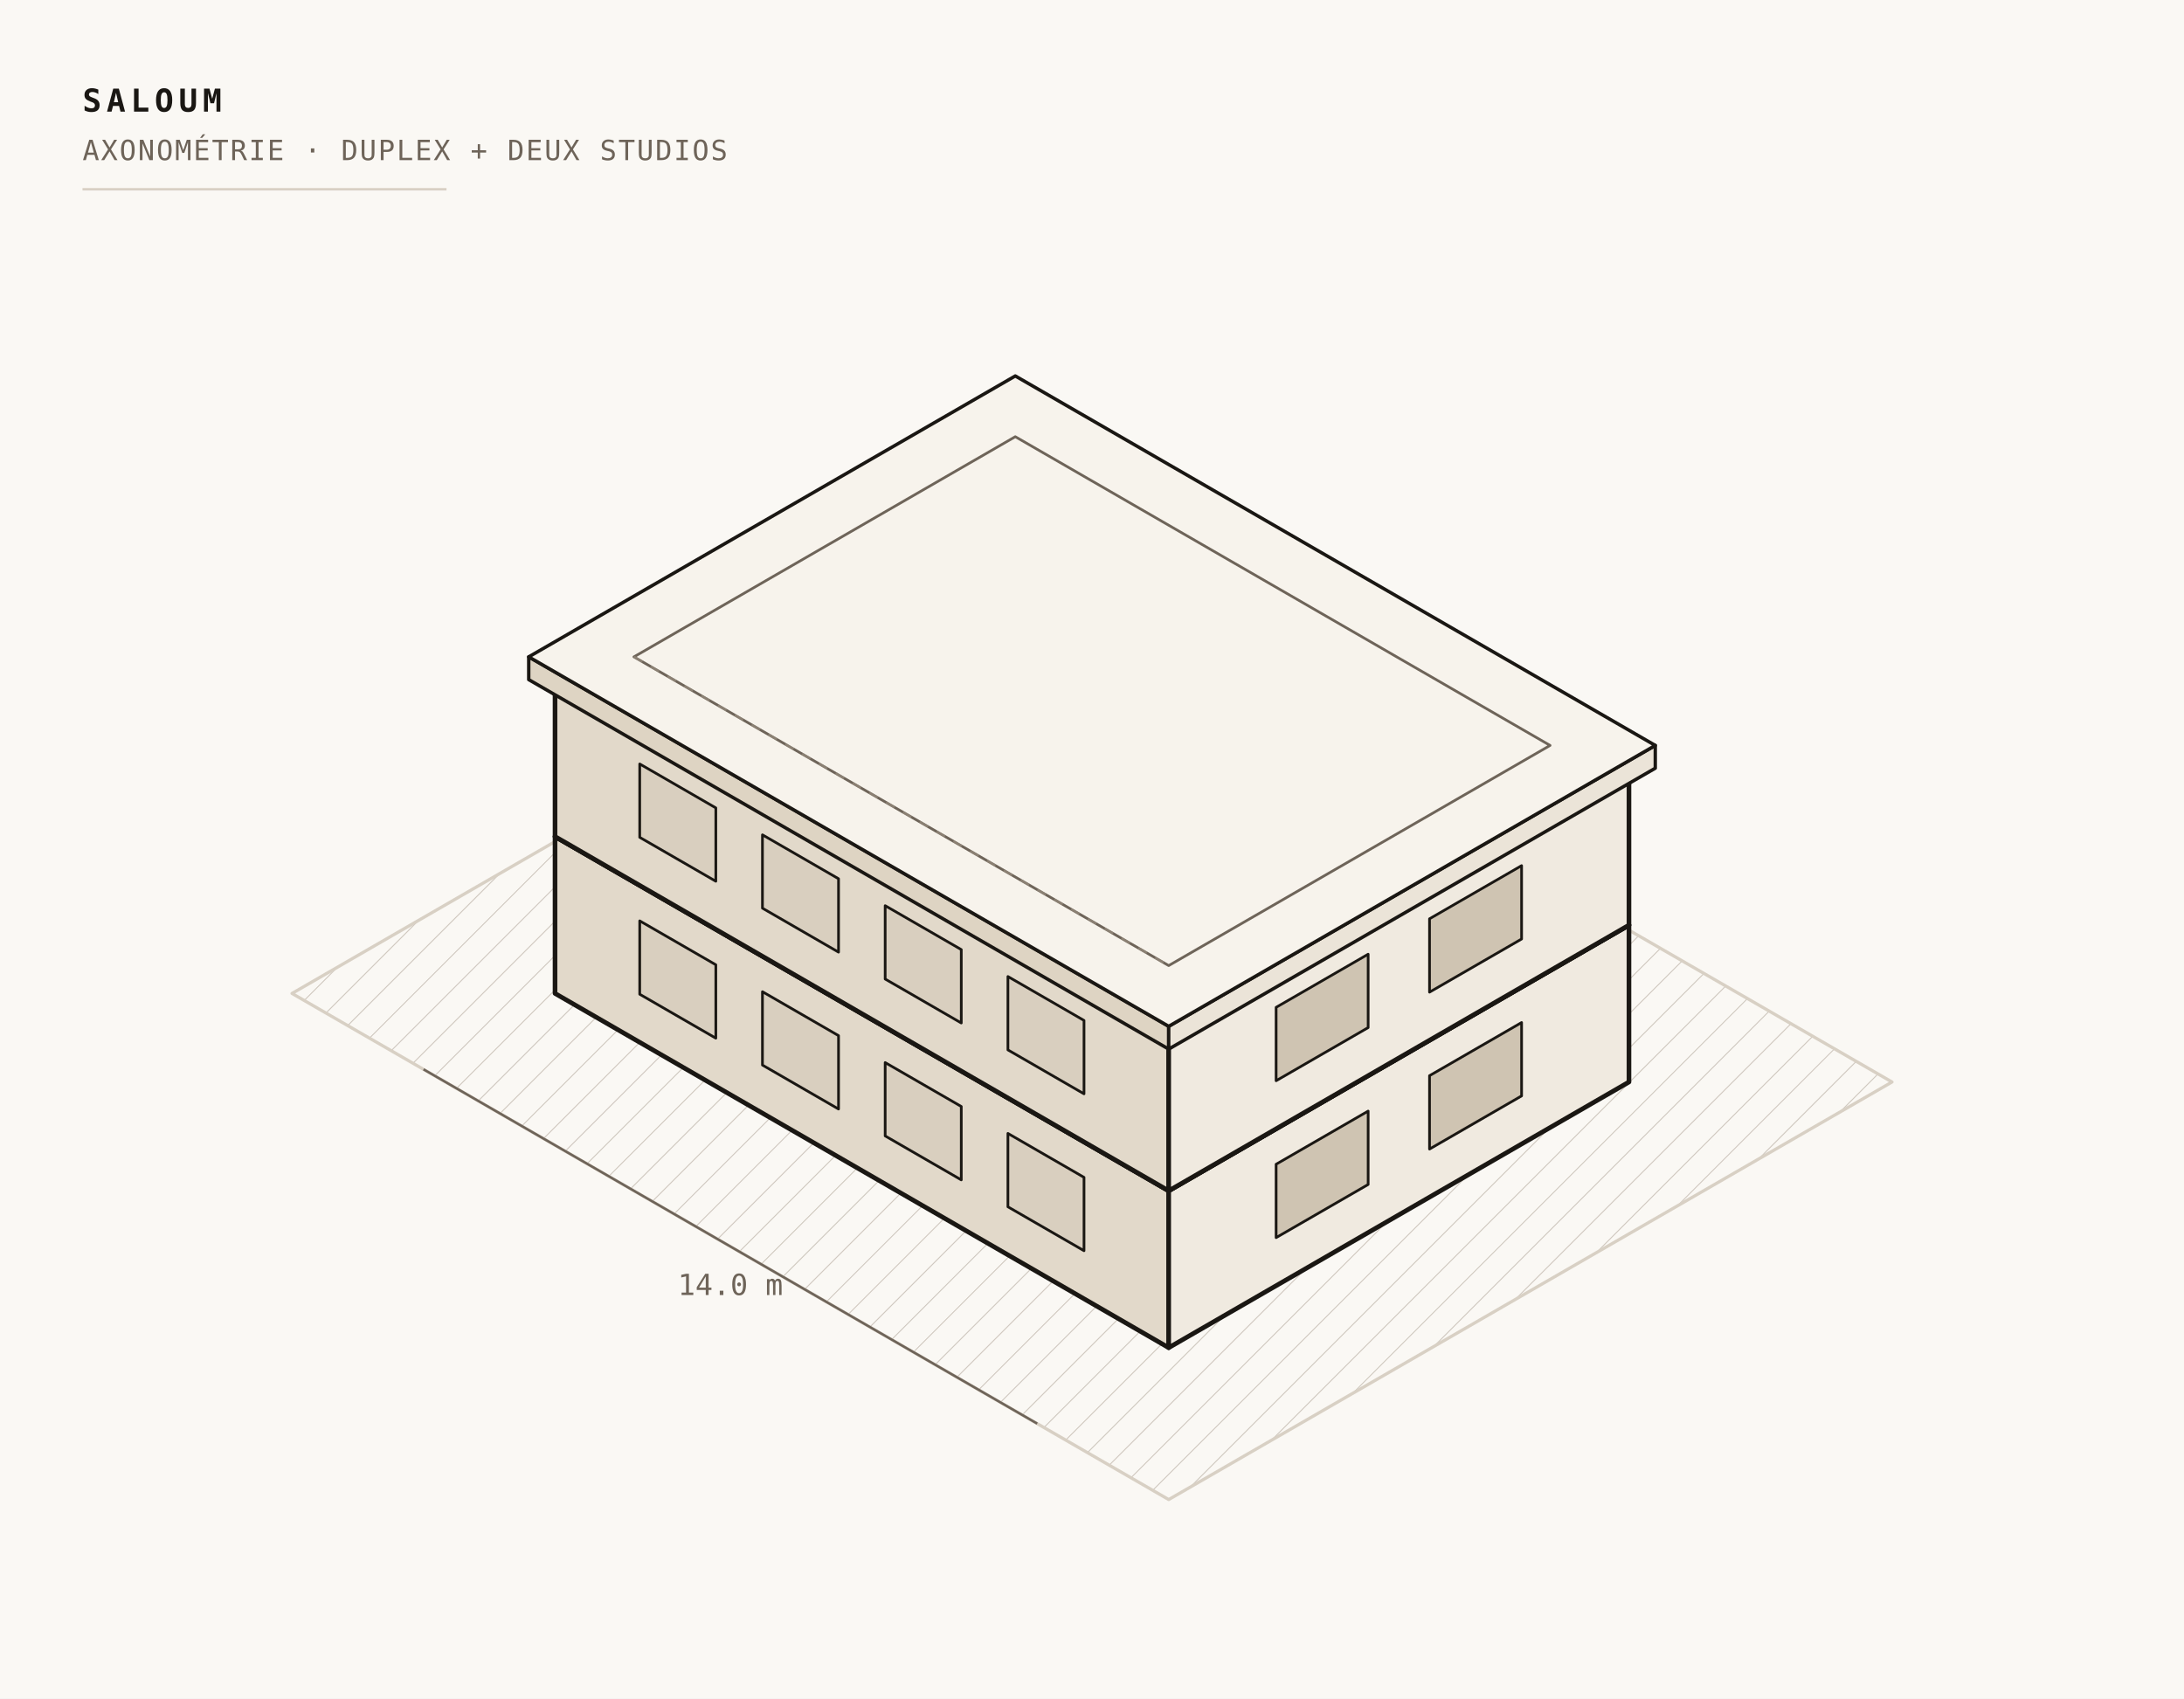
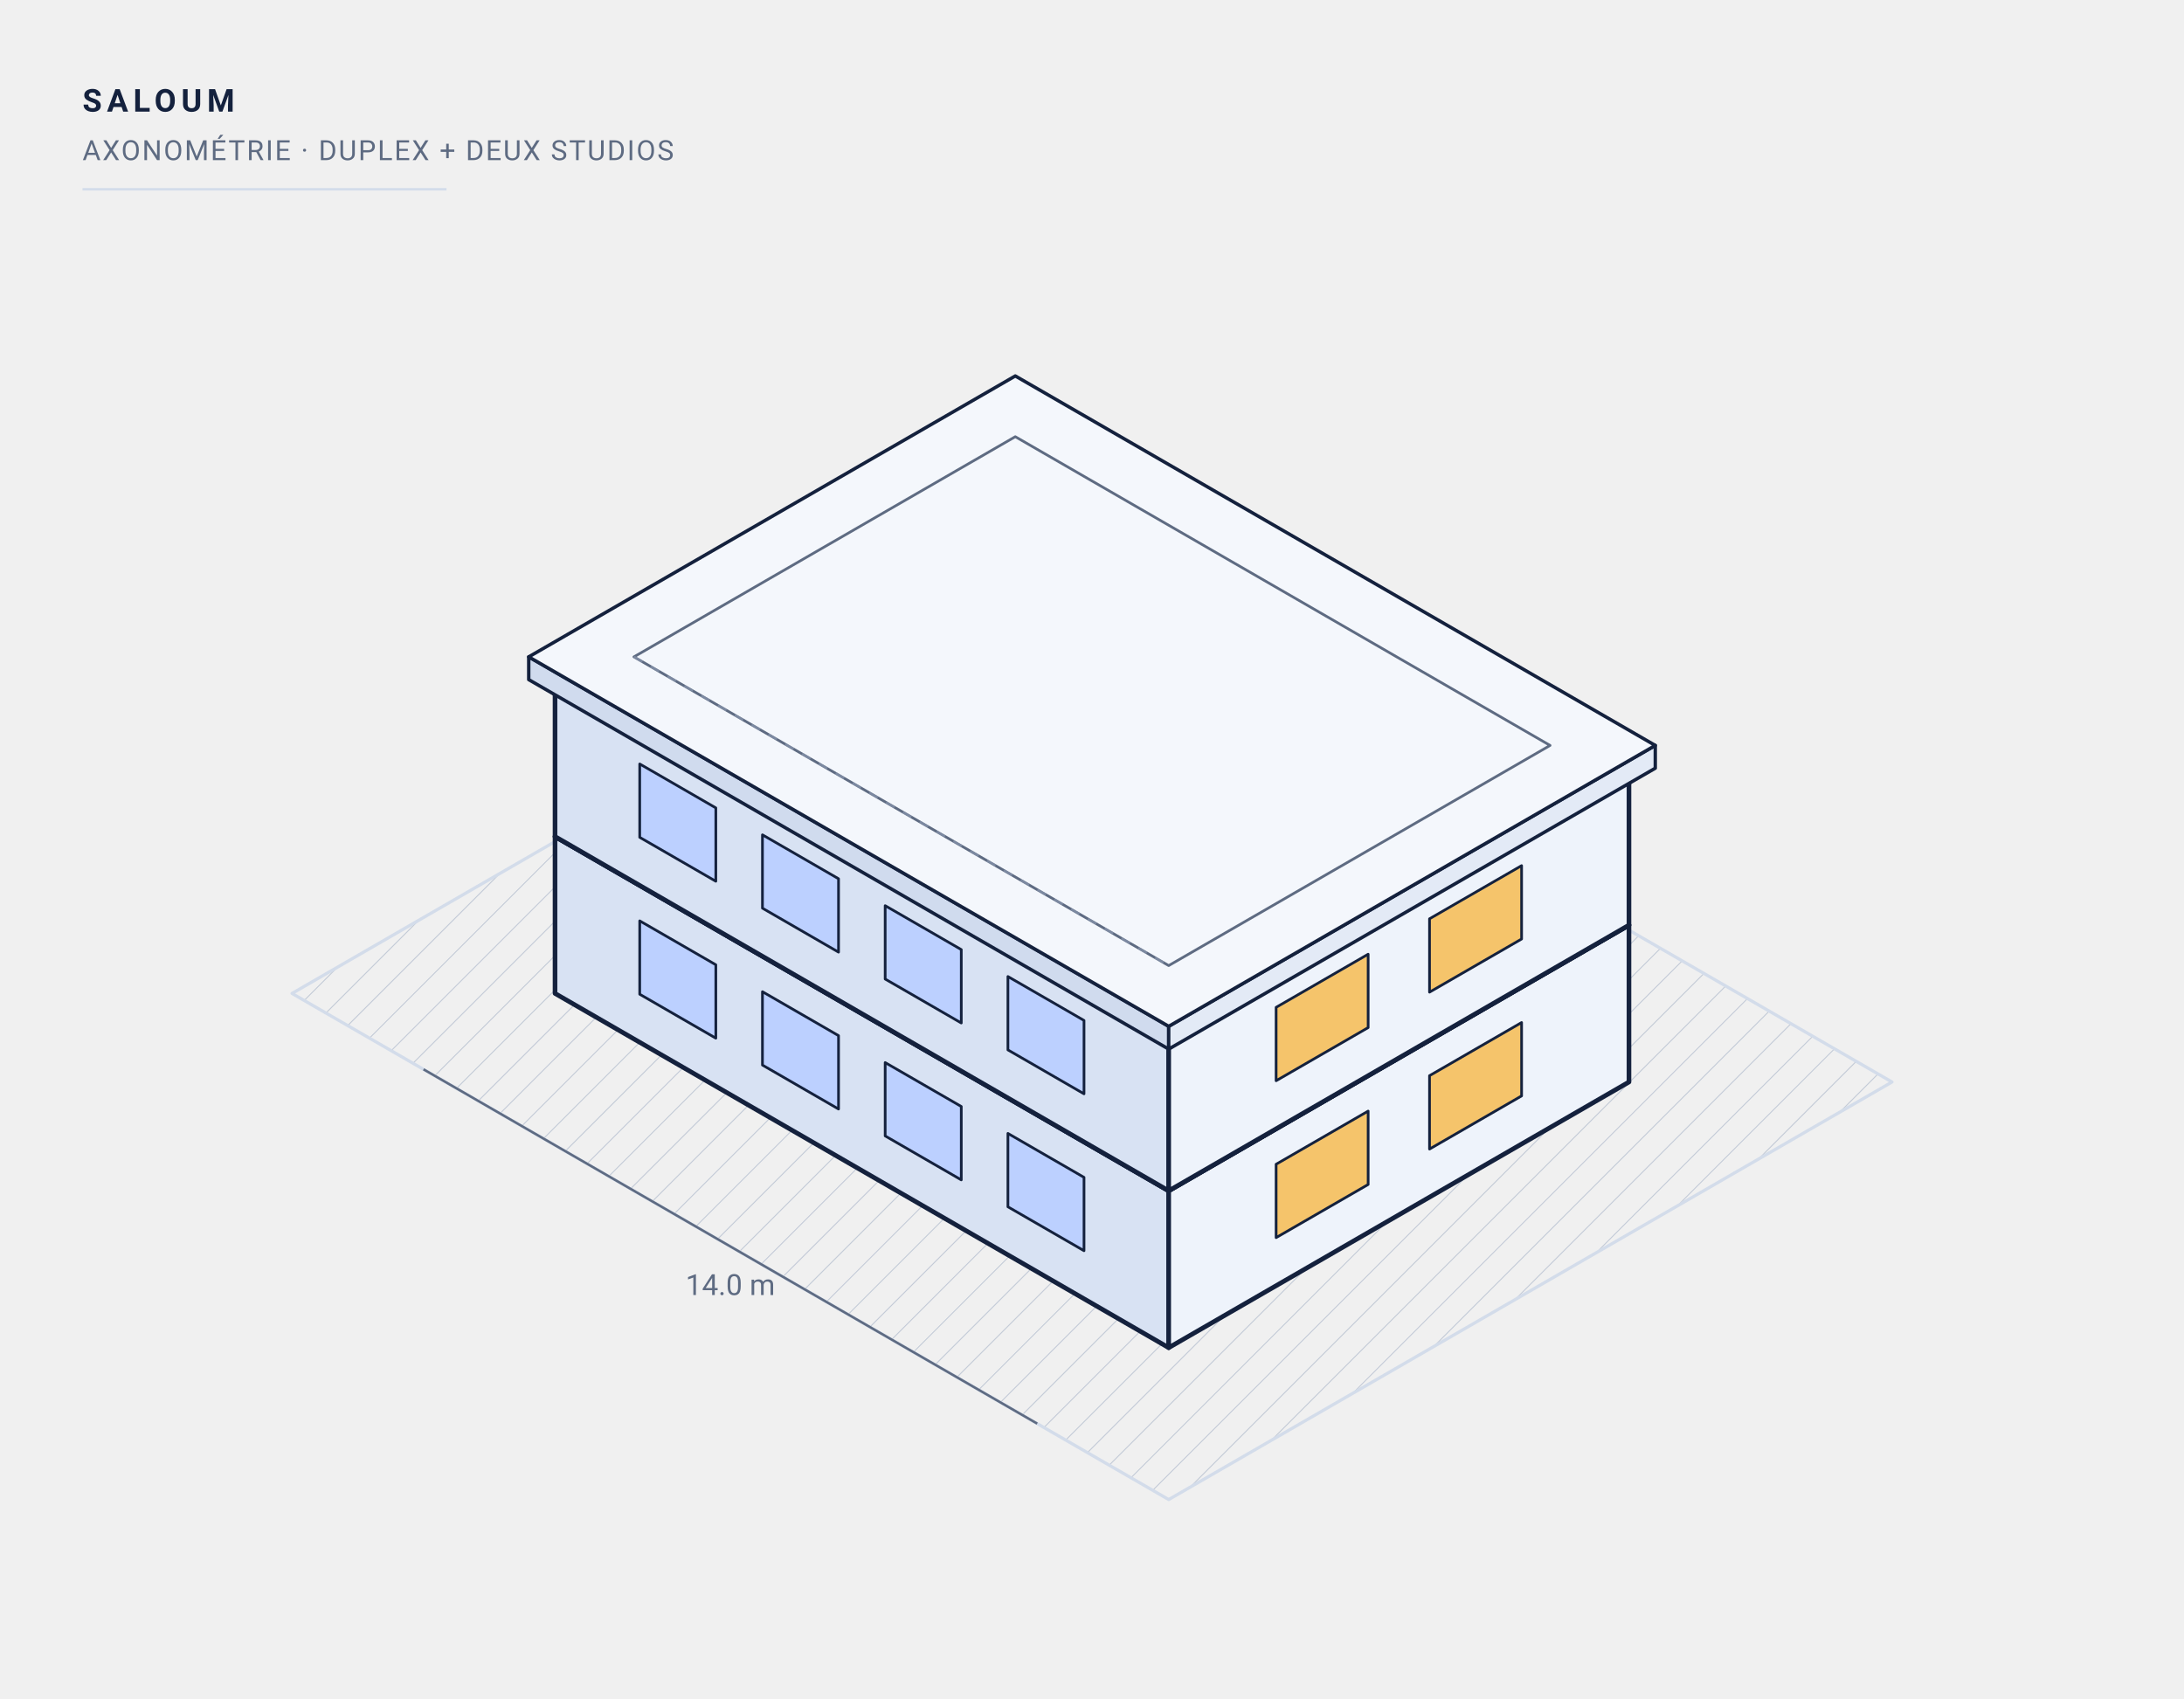
<svg xmlns="http://www.w3.org/2000/svg" viewBox="0 0 900 700" role="img" aria-label="Axonométrie du modèle Saloum">
  <defs>
    <pattern id="sol" width="10" height="10" patternUnits="userSpaceOnUse" patternTransform="rotate(45)">
-       <path d="M0 0v10" stroke="#A79C8D" stroke-width=".8" opacity=".5" />
+       <path d="M0 0v10" stroke="#9AA8C0" stroke-width=".8" opacity=".5" />
    </pattern>
  </defs>
-   <rect width="900" height="700" fill="#FAF8F4" />
-   <path d="M418.39 237.33 L779.67 445.92 L481.61 618.0 L120.33 409.42 Z" fill="url(#sol)" stroke="#D8D0C4" stroke-width="1.3" stroke-linejoin="round" />
-   <path d="M228.72 409.42 L481.61 555.42 L481.61 490.76 L228.72 344.76 Z" fill="#E2D9CA" stroke="#1A1713" stroke-width="1.9" stroke-linejoin="round" />
-   <path d="M671.28 445.92 L481.61 555.42 L481.61 490.76 L671.28 381.26 Z" fill="#F0EAE0" stroke="#1A1713" stroke-width="1.9" stroke-linejoin="round" />
-   <path d="M418.39 235.25 L671.28 381.26 L481.61 490.76 L228.72 344.76 Z" fill="#FBF9F5" stroke="#1A1713" stroke-width="1.9" stroke-linejoin="round" />
-   <path d="M263.62 409.75 L294.98 427.86 L294.98 397.61 L263.62 379.51 Z" fill="#D9CFBF" stroke="#1A1713" stroke-width="1.1" stroke-linejoin="round" />
-   <path d="M314.2 438.95 L345.55 457.06 L345.55 426.81 L314.2 408.71 Z" fill="#D9CFBF" stroke="#1A1713" stroke-width="1.1" stroke-linejoin="round" />
-   <path d="M364.77 468.15 L396.13 486.26 L396.13 456.01 L364.77 437.91 Z" fill="#D9CFBF" stroke="#1A1713" stroke-width="1.1" stroke-linejoin="round" />
-   <path d="M415.35 497.36 L446.71 515.46 L446.71 485.22 L415.35 467.11 Z" fill="#D9CFBF" stroke="#1A1713" stroke-width="1.1" stroke-linejoin="round" />
-   <path d="M627.03 451.65 L589.09 473.56 L589.09 443.31 L627.03 421.41 Z" fill="#CFC4B2" stroke="#1A1713" stroke-width="1.1" stroke-linejoin="round" />
-   <path d="M563.8 488.16 L525.87 510.06 L525.87 479.81 L563.8 457.91 Z" fill="#CFC4B2" stroke="#1A1713" stroke-width="1.1" stroke-linejoin="round" />
-   <path d="M228.72 344.76 L481.61 490.76 L481.61 426.1 L228.72 280.09 Z" fill="#E2D9CA" stroke="#1A1713" stroke-width="1.9" stroke-linejoin="round" />
-   <path d="M671.28 381.26 L481.61 490.76 L481.61 426.1 L671.28 316.6 Z" fill="#F0EAE0" stroke="#1A1713" stroke-width="1.9" stroke-linejoin="round" />
-   <path d="M418.39 170.59 L671.28 316.6 L481.61 426.1 L228.72 280.09 Z" fill="#FBF9F5" stroke="#1A1713" stroke-width="1.9" stroke-linejoin="round" />
-   <path d="M263.62 345.09 L294.98 363.19 L294.98 332.95 L263.62 314.84 Z" fill="#D9CFBF" stroke="#1A1713" stroke-width="1.1" stroke-linejoin="round" />
-   <path d="M314.2 374.29 L345.55 392.4 L345.55 362.15 L314.2 344.05 Z" fill="#D9CFBF" stroke="#1A1713" stroke-width="1.1" stroke-linejoin="round" />
-   <path d="M364.77 403.49 L396.13 421.6 L396.13 391.35 L364.77 373.25 Z" fill="#D9CFBF" stroke="#1A1713" stroke-width="1.1" stroke-linejoin="round" />
-   <path d="M415.35 432.69 L446.71 450.8 L446.71 420.55 L415.35 402.45 Z" fill="#D9CFBF" stroke="#1A1713" stroke-width="1.1" stroke-linejoin="round" />
-   <path d="M627.03 386.99 L589.09 408.89 L589.09 378.65 L627.03 356.75 Z" fill="#CFC4B2" stroke="#1A1713" stroke-width="1.1" stroke-linejoin="round" />
-   <path d="M563.8 423.5 L525.87 445.4 L525.87 415.15 L563.8 393.25 Z" fill="#CFC4B2" stroke="#1A1713" stroke-width="1.1" stroke-linejoin="round" />
-   <path d="M217.88 280.09 L481.61 432.36 L481.61 422.97 L217.88 270.71 Z" fill="#DED4C3" stroke="#1A1713" stroke-width="1.4" stroke-linejoin="round" />
-   <path d="M682.12 316.6 L481.61 432.36 L481.61 422.97 L682.12 307.21 Z" fill="#EBE4D8" stroke="#1A1713" stroke-width="1.4" stroke-linejoin="round" />
-   <path d="M418.39 154.94 L682.12 307.21 L481.61 422.97 L217.88 270.71 Z" fill="#F7F3EC" stroke="#1A1713" stroke-width="1.4" stroke-linejoin="round" />
-   <path d="M418.39 179.97 L638.77 307.21 L481.61 397.94 L261.23 270.71 Z" fill="none" stroke="#6E6459" stroke-width="1.1" stroke-linejoin="round" />
-   <path d="M261.23 270.71L481.61 397.94" stroke="#A79C8D" stroke-width="1" opacity=".5" stroke-dasharray="4 4" />
-   <path d="M174.53 440.7L427.42 586.71" stroke="#6E6459" stroke-width="1" />
-   <text x="300.97" y="533.71" text-anchor="middle" font-family="'IBM Plex Mono','SFMono-Regular',Menlo,monospace" font-size="12" fill="#6E6459">14.0 m</text>
-   <text x="34" y="46" font-family="'IBM Plex Mono','SFMono-Regular',Menlo,monospace" font-size="13" font-weight="600" fill="#1A1713" letter-spacing=".16em">SALOUM</text>
-   <text x="34" y="66" font-family="'IBM Plex Mono','SFMono-Regular',Menlo,monospace" font-size="11.5" fill="#6E6459" letter-spacing=".06em">AXONOMÉTRIE · DUPLEX + DEUX STUDIOS</text>
-   <path d="M34 78h150" stroke="#D8D0C4" stroke-width="1" />
+   <path d="M418.39 237.33 L779.67 445.92 L481.61 618.0 L120.33 409.42 Z" fill="url(#sol)" stroke="#D3DCEA" stroke-width="1.3" stroke-linejoin="round" />
+   <path d="M228.72 409.42 L481.61 555.42 L481.61 490.76 L228.72 344.76 Z" fill="#D8E2F3" stroke="#14213D" stroke-width="1.9" stroke-linejoin="round" />
+   <path d="M671.28 445.92 L481.61 555.42 L481.61 490.76 L671.28 381.26 Z" fill="#EEF3FB" stroke="#14213D" stroke-width="1.9" stroke-linejoin="round" />
+   <path d="M418.39 235.25 L671.28 381.26 L481.61 490.76 L228.72 344.76 Z" fill="#FFFFFF" stroke="#14213D" stroke-width="1.9" stroke-linejoin="round" />
+   <path d="M263.62 409.75 L294.98 427.86 L294.98 397.61 L263.62 379.51 Z" fill="#BCD0FF" stroke="#14213D" stroke-width="1.1" stroke-linejoin="round" />
+   <path d="M314.2 438.95 L345.55 457.06 L345.55 426.81 L314.2 408.71 Z" fill="#BCD0FF" stroke="#14213D" stroke-width="1.1" stroke-linejoin="round" />
+   <path d="M364.77 468.15 L396.13 486.26 L396.13 456.01 L364.77 437.91 Z" fill="#BCD0FF" stroke="#14213D" stroke-width="1.1" stroke-linejoin="round" />
+   <path d="M415.35 497.36 L446.71 515.46 L446.71 485.22 L415.35 467.11 Z" fill="#BCD0FF" stroke="#14213D" stroke-width="1.1" stroke-linejoin="round" />
+   <path d="M627.03 451.65 L589.09 473.56 L589.09 443.31 L627.03 421.41 Z" fill="#F5C46B" stroke="#14213D" stroke-width="1.1" stroke-linejoin="round" />
+   <path d="M563.8 488.16 L525.87 510.06 L525.87 479.81 L563.8 457.91 Z" fill="#F5C46B" stroke="#14213D" stroke-width="1.1" stroke-linejoin="round" />
+   <path d="M228.72 344.76 L481.61 490.76 L481.61 426.1 L228.72 280.09 Z" fill="#D8E2F3" stroke="#14213D" stroke-width="1.9" stroke-linejoin="round" />
+   <path d="M671.28 381.26 L481.61 490.76 L481.61 426.1 L671.28 316.6 Z" fill="#EEF3FB" stroke="#14213D" stroke-width="1.9" stroke-linejoin="round" />
+   <path d="M418.39 170.59 L671.28 316.6 L481.61 426.1 L228.72 280.09 Z" fill="#FFFFFF" stroke="#14213D" stroke-width="1.9" stroke-linejoin="round" />
+   <path d="M263.62 345.09 L294.98 363.19 L294.98 332.95 L263.62 314.84 Z" fill="#BCD0FF" stroke="#14213D" stroke-width="1.1" stroke-linejoin="round" />
+   <path d="M314.2 374.29 L345.55 392.4 L345.55 362.15 L314.2 344.05 Z" fill="#BCD0FF" stroke="#14213D" stroke-width="1.1" stroke-linejoin="round" />
+   <path d="M364.77 403.49 L396.13 421.6 L396.13 391.35 L364.77 373.25 Z" fill="#BCD0FF" stroke="#14213D" stroke-width="1.1" stroke-linejoin="round" />
+   <path d="M415.35 432.69 L446.71 450.8 L446.71 420.55 L415.35 402.45 Z" fill="#BCD0FF" stroke="#14213D" stroke-width="1.1" stroke-linejoin="round" />
+   <path d="M627.03 386.99 L589.09 408.89 L589.09 378.65 L627.03 356.75 Z" fill="#F5C46B" stroke="#14213D" stroke-width="1.1" stroke-linejoin="round" />
+   <path d="M563.8 423.5 L525.87 445.4 L525.87 415.15 L563.8 393.25 Z" fill="#F5C46B" stroke="#14213D" stroke-width="1.1" stroke-linejoin="round" />
+   <path d="M217.88 280.09 L481.61 432.36 L481.61 422.97 L217.88 270.71 Z" fill="#D0DBEE" stroke="#14213D" stroke-width="1.4" stroke-linejoin="round" />
+   <path d="M682.12 316.6 L481.61 432.36 L481.61 422.97 L682.12 307.21 Z" fill="#E3EAF6" stroke="#14213D" stroke-width="1.4" stroke-linejoin="round" />
+   <path d="M418.39 154.94 L682.12 307.21 L481.61 422.97 L217.88 270.71 Z" fill="#F4F7FC" stroke="#14213D" stroke-width="1.4" stroke-linejoin="round" />
+   <path d="M418.39 179.97 L638.77 307.21 L481.61 397.94 L261.23 270.71 Z" fill="none" stroke="#5E6B82" stroke-width="1.1" stroke-linejoin="round" />
+   <path d="M261.23 270.71L481.61 397.94" stroke="#9AA8C0" stroke-width="1" opacity=".5" stroke-dasharray="4 4" />
+   <path d="M174.53 440.7L427.42 586.71" stroke="#5E6B82" stroke-width="1" />
+   <text x="300.97" y="533.71" text-anchor="middle" font-family="Figtree,system-ui,-apple-system,'Segoe UI',Roboto,Helvetica,Arial,sans-serif" font-size="12" fill="#5E6B82">14.0 m</text>
+   <text x="34" y="46" font-family="Figtree,system-ui,-apple-system,'Segoe UI',Roboto,Helvetica,Arial,sans-serif" font-size="13" font-weight="600" fill="#14213D" letter-spacing=".16em">SALOUM</text>
+   <text x="34" y="66" font-family="Figtree,system-ui,-apple-system,'Segoe UI',Roboto,Helvetica,Arial,sans-serif" font-size="11.5" fill="#5E6B82" letter-spacing=".06em">AXONOMÉTRIE · DUPLEX + DEUX STUDIOS</text>
+   <path d="M34 78h150" stroke="#D3DCEA" stroke-width="1" />
</svg>
